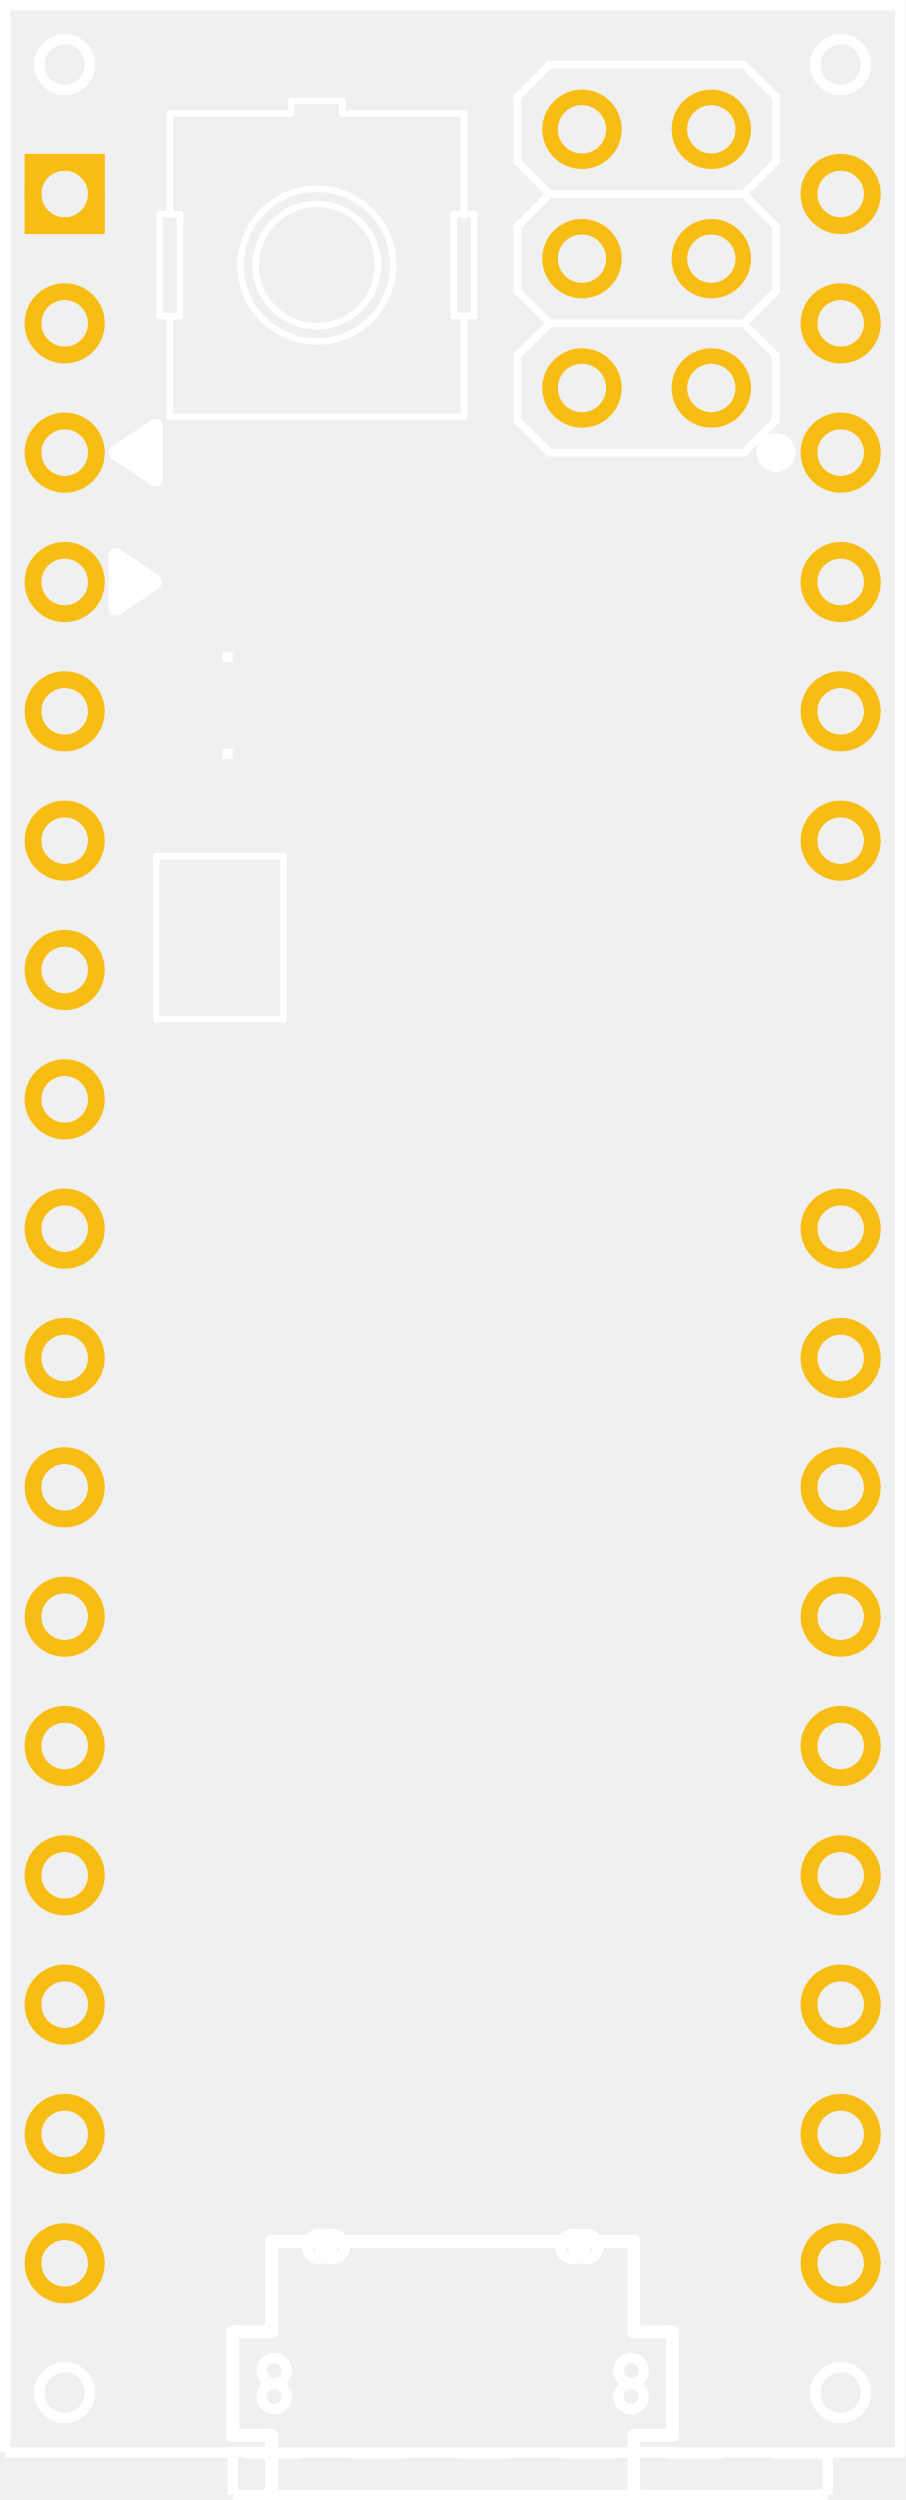
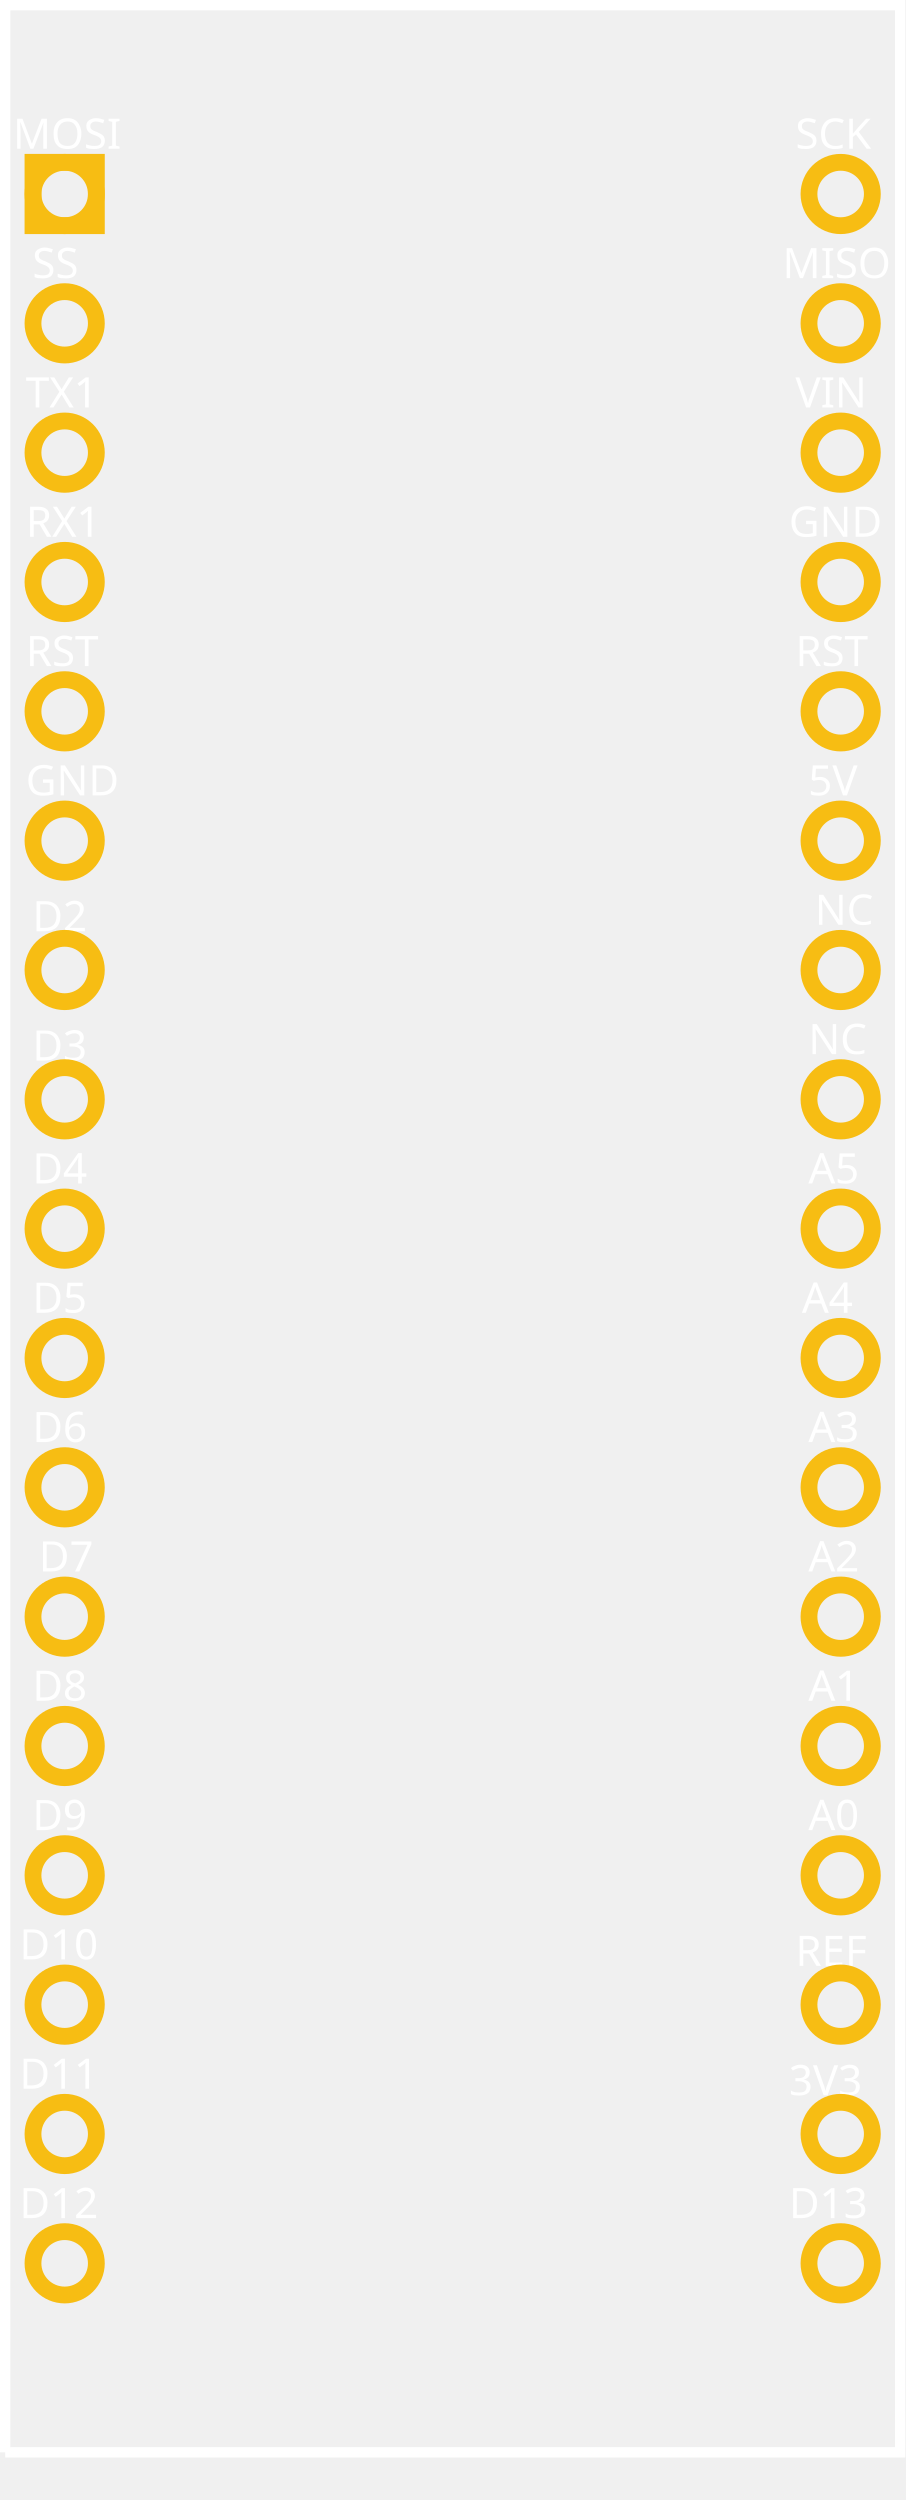
- <svg xmlns="http://www.w3.org/2000/svg" width="0.7in" x="0in" version="1.2" y="0in" height="1.933in" viewBox="0 0 50.4 139.176" baseProfile="tiny">
+ <svg xmlns="http://www.w3.org/2000/svg" version="1.1" id="Ebene_1" x="0px" y="0px" width="50.4px" height="139.176px" viewBox="0 0 50.4 139.176" enable-background="new 0 0 50.4 139.176" xml:space="preserve">
  <g id="silkscreen">
-     <path fill="none" stroke="white" stroke-width="0.576" d="M0.288,136.522L50.112,136.522L50.112,0.288L0.288,0.288L0.288,136.522M14.56,131.976a0.704,0.704,0,1,1,1.408,0,0.704,0.704,0,1,1,-1.408,0zM14.56,133.416a0.704,0.704,0,1,1,1.408,0,0.704,0.704,0,1,1,-1.408,0zM34.432,131.976a0.704,0.704,0,1,1,1.408,0,0.704,0.704,0,1,1,-1.408,0zM34.432,133.416a0.704,0.704,0,1,1,1.408,0,0.704,0.704,0,1,1,-1.408,0zM17.08,125.064a0.704,0.704,0,1,1,1.408,0,0.704,0.704,0,1,1,-1.408,0zM17.8,125.064a0.704,0.704,0,1,1,1.408,0,0.704,0.704,0,1,1,-1.408,0zM31.192,125.064a0.704,0.704,0,1,1,1.408,0,0.704,0.704,0,1,1,-1.408,0zM31.912,125.064a0.704,0.704,0,1,1,1.408,0,0.704,0.704,0,1,1,-1.408,0zM2.187,133.2a1.413,1.413,0,1,1,2.826,0,1.413,1.413,0,1,1,-2.826,0zM45.387,133.2a1.413,1.413,0,1,1,2.826,0,1.413,1.413,0,1,1,-2.826,0zM2.187,3.6a1.413,1.413,0,1,1,2.826,0,1.413,1.413,0,1,1,-2.826,0zM45.387,3.6a1.413,1.413,0,1,1,2.826,0,1.413,1.413,0,1,1,-2.826,0z" />
-     <line stroke="white" stroke-linecap="round" y1="26.64" x1="8.64" y2="25.2" stroke-width="0.864" x2="6.48" />
-     <line stroke="white" stroke-linecap="round" y1="25.2" x1="6.48" y2="23.76" stroke-width="0.864" x2="8.64" />
-     <line stroke="white" stroke-linecap="round" y1="23.76" x1="8.64" y2="26.64" stroke-width="0.864" x2="8.64" />
-     <line stroke="white" stroke-linecap="round" y1="30.96" x1="6.48" y2="32.4" stroke-width="0.864" x2="8.568" />
-     <line stroke="white" stroke-linecap="round" y1="30.96" x1="6.48" y2="33.84" stroke-width="0.864" x2="6.48" />
-     <line stroke="white" stroke-linecap="round" y1="33.84" x1="6.48" y2="32.4" stroke-width="0.864" x2="8.568" />
-     <line stroke="white" stroke-linecap="round" y1="25.488" x1="7.776" y2="24.912" stroke-width="1.152" x2="7.776" />
-     <line stroke="white" stroke-linecap="round" y1="32.616" x1="7.344" y2="32.112" stroke-width="1.152" x2="7.344" />
-     <circle fill="none" cx="43.2" cy="25.2" stroke="white" r="0.509" stroke-width="1.152" />
-     <g>
-       <g>
-     </g>
-     </g>
-     <g>
-       <g>
-     </g>
-     </g>
-     <g>
-       <g>
-     </g>
-     </g>
-     <g>
-       <g>
-         <line stroke="white" stroke-linecap="round" y1="136.8" x1="13.68" y2="136.8" stroke-width="0.144" x2="16.718" />
-         <line stroke="white" stroke-linecap="round" y1="136.8" x1="19.552" y2="136.8" stroke-width="0.144" x2="22.59" />
-         <line stroke="white" stroke-linecap="round" y1="136.8" x1="25.425" y2="136.8" stroke-width="0.144" x2="28.463" />
-         <line stroke="white" stroke-linecap="round" y1="136.8" x1="31.297" y2="136.8" stroke-width="0.144" x2="34.335" />
-         <line stroke="white" stroke-linecap="round" y1="136.8" x1="37.17" y2="136.8" stroke-width="0.144" x2="40.208" />
-         <line stroke="white" stroke-linecap="round" y1="136.8" x1="43.042" y2="136.8" stroke-width="0.144" x2="46.08" />
-         <line stroke="white" stroke-linecap="round" y1="124.776" x1="15.12" y2="124.776" stroke-width="0.72" x2="35.28" />
-         <line stroke="white" stroke-linecap="round" y1="124.776" x1="35.28" y2="129.816" stroke-width="0.72" x2="35.28" />
-         <line stroke="white" stroke-linecap="round" y1="129.816" x1="35.28" y2="129.816" stroke-width="0.72" x2="37.44" />
-         <line stroke="white" stroke-linecap="round" y1="129.816" x1="37.44" y2="135.576" stroke-width="0.72" x2="37.44" />
-         <line stroke="white" stroke-linecap="round" y1="135.576" x1="37.44" y2="135.576" stroke-width="0.72" x2="35.28" />
-         <line stroke="white" stroke-linecap="round" y1="135.576" x1="35.28" y2="139.176" stroke-width="0.72" x2="35.28" />
-         <line stroke="white" stroke-linecap="round" y1="139.176" x1="35.28" y2="139.176" stroke-width="0.72" x2="15.12" />
-         <line stroke="white" stroke-linecap="round" y1="139.176" x1="15.12" y2="135.576" stroke-width="0.72" x2="15.12" />
-         <line stroke="white" stroke-linecap="round" y1="135.576" x1="15.12" y2="135.576" stroke-width="0.72" x2="12.96" />
-         <line stroke="white" stroke-linecap="round" y1="135.576" x1="12.96" y2="129.816" stroke-width="0.72" x2="12.96" />
-         <line stroke="white" stroke-linecap="round" y1="129.816" x1="12.96" y2="129.816" stroke-width="0.72" x2="15.12" />
-         <line stroke="white" stroke-linecap="round" y1="129.816" x1="15.12" y2="124.776" stroke-width="0.72" x2="15.12" />
-       </g>
-     </g>
-     <g>
-       <g>
-         <line stroke="white" stroke-linecap="round" y1="25.2" x1="41.4" y2="23.4" stroke-width="0.432" x2="43.2" />
-         <line stroke="white" stroke-linecap="round" y1="19.8" x1="43.2" y2="18" stroke-width="0.432" x2="41.4" />
-         <line stroke="white" stroke-linecap="round" y1="18" x1="41.4" y2="16.2" stroke-width="0.432" x2="43.2" />
-         <line stroke="white" stroke-linecap="round" y1="12.6" x1="43.2" y2="10.8" stroke-width="0.432" x2="41.4" />
-         <line stroke="white" stroke-linecap="round" y1="25.2" x1="41.4" y2="25.2" stroke-width="0.432" x2="30.6" />
-         <line stroke="white" stroke-linecap="round" y1="25.2" x1="30.6" y2="23.4" stroke-width="0.432" x2="28.8" />
-         <line stroke="white" stroke-linecap="round" y1="23.4" x1="28.8" y2="19.8" stroke-width="0.432" x2="28.8" />
-         <line stroke="white" stroke-linecap="round" y1="19.8" x1="28.8" y2="18" stroke-width="0.432" x2="30.6" />
-         <line stroke="white" stroke-linecap="round" y1="18" x1="30.6" y2="16.2" stroke-width="0.432" x2="28.8" />
-         <line stroke="white" stroke-linecap="round" y1="16.2" x1="28.8" y2="12.6" stroke-width="0.432" x2="28.8" />
-         <line stroke="white" stroke-linecap="round" y1="12.6" x1="28.8" y2="10.8" stroke-width="0.432" x2="30.6" />
-         <line stroke="white" stroke-linecap="round" y1="18" x1="30.6" y2="18" stroke-width="0.432" x2="41.4" />
-         <line stroke="white" stroke-linecap="round" y1="10.8" x1="30.6" y2="10.8" stroke-width="0.432" x2="41.4" />
-         <line stroke="white" stroke-linecap="round" y1="16.2" x1="43.2" y2="12.6" stroke-width="0.432" x2="43.2" />
-         <line stroke="white" stroke-linecap="round" y1="23.4" x1="43.2" y2="19.8" stroke-width="0.432" x2="43.2" />
-         <line stroke="white" stroke-linecap="round" y1="10.8" x1="41.4" y2="9" stroke-width="0.432" x2="43.2" />
-         <line stroke="white" stroke-linecap="round" y1="5.4" x1="43.2" y2="3.6" stroke-width="0.432" x2="41.4" />
-         <line stroke="white" stroke-linecap="round" y1="10.8" x1="30.6" y2="9" stroke-width="0.432" x2="28.8" />
-         <line stroke="white" stroke-linecap="round" y1="9" x1="28.8" y2="5.4" stroke-width="0.432" x2="28.8" />
-         <line stroke="white" stroke-linecap="round" y1="5.4" x1="28.8" y2="3.6" stroke-width="0.432" x2="30.6" />
-         <line stroke="white" stroke-linecap="round" y1="3.6" x1="30.6" y2="3.6" stroke-width="0.432" x2="41.4" />
-         <line stroke="white" stroke-linecap="round" y1="9" x1="43.2" y2="5.4" stroke-width="0.432" x2="43.2" />
-       </g>
-     </g>
-     <g>
-       <g>
-     </g>
-     </g>
-     <g>
-       <g>
-     </g>
-     </g>
-     <g>
-       <g>
-     </g>
-     </g>
-     <g>
-       <g>
-         <line stroke="white" stroke-linecap="round" y1="23.199" x1="9.451" y2="23.199" stroke-width="0.36" x2="25.829" />
-         <line stroke="white" stroke-linecap="round" y1="6.321" x1="25.829" y2="6.321" stroke-width="0.36" x2="19.057" />
-         <line stroke="white" stroke-linecap="round" y1="6.321" x1="16.223" y2="6.321" stroke-width="0.36" x2="9.451" />
-         <line stroke="white" stroke-linecap="round" y1="6.321" x1="19.057" y2="5.613" stroke-width="0.36" x2="19.057" />
-         <line stroke="white" stroke-linecap="round" y1="5.613" x1="19.057" y2="5.613" stroke-width="0.36" x2="16.223" />
-         <line stroke="white" stroke-linecap="round" y1="5.613" x1="16.223" y2="6.321" stroke-width="0.36" x2="16.223" />
-         <line stroke="white" stroke-linecap="round" y1="11.925" x1="25.262" y2="17.595" stroke-width="0.36" x2="25.262" />
-         <line stroke="white" stroke-linecap="round" y1="17.595" x1="25.262" y2="17.595" stroke-width="0.36" x2="25.829" />
-         <line stroke="white" stroke-linecap="round" y1="17.595" x1="25.829" y2="17.595" stroke-width="0.36" x2="26.396" />
-         <line stroke="white" stroke-linecap="round" y1="17.595" x1="26.396" y2="11.925" stroke-width="0.36" x2="26.396" />
-         <line stroke="white" stroke-linecap="round" y1="11.925" x1="26.396" y2="11.925" stroke-width="0.36" x2="25.829" />
-         <line stroke="white" stroke-linecap="round" y1="11.925" x1="25.829" y2="11.925" stroke-width="0.36" x2="25.262" />
-         <line stroke="white" stroke-linecap="round" y1="11.925" x1="8.884" y2="17.595" stroke-width="0.36" x2="8.884" />
-         <line stroke="white" stroke-linecap="round" y1="17.595" x1="8.884" y2="17.595" stroke-width="0.36" x2="9.451" />
-         <line stroke="white" stroke-linecap="round" y1="17.595" x1="9.451" y2="17.595" stroke-width="0.36" x2="10.018" />
-         <line stroke="white" stroke-linecap="round" y1="17.595" x1="10.018" y2="11.925" stroke-width="0.36" x2="10.018" />
-         <line stroke="white" stroke-linecap="round" y1="11.925" x1="10.018" y2="11.925" stroke-width="0.36" x2="9.451" />
-         <line stroke="white" stroke-linecap="round" y1="11.925" x1="9.451" y2="11.925" stroke-width="0.36" x2="8.884" />
-         <line stroke="white" stroke-linecap="round" y1="6.321" x1="25.829" y2="11.925" stroke-width="0.36" x2="25.829" />
-         <line stroke="white" stroke-linecap="round" y1="17.595" x1="25.829" y2="23.199" stroke-width="0.36" x2="25.829" />
-         <line stroke="white" stroke-linecap="round" y1="17.595" x1="9.451" y2="23.199" stroke-width="0.36" x2="9.451" />
-         <line stroke="white" stroke-linecap="round" y1="11.925" x1="9.451" y2="6.321" stroke-width="0.36" x2="9.451" />
-         <circle fill="none" cx="17.64" cy="14.76" stroke="white" r="4.252" stroke-width="0.36" />
-         <circle fill="none" cx="17.64" cy="14.76" stroke="white" r="3.402" stroke-width="0.36" />
-       </g>
-     </g>
-     <g>
-       <g>
-         <rect width="0.567" x="12.393" y="36.283" fill="white" height="0.567" stroke="none" stroke-width="0" />
-       </g>
-     </g>
-     <g>
-       <g>
-     </g>
-     </g>
-     <g>
-       <g>
-     </g>
-     </g>
-     <g>
-       <g>
-         <rect width="0.567" x="12.393" y="41.684" fill="white" height="0.567" stroke="none" stroke-width="0" />
-       </g>
-     </g>
-     <g>
-       <g>
-     </g>
-     </g>
-     <g>
-       <g>
-     </g>
-     </g>
-     <g>
-       <g>
-     </g>
-     </g>
-     <g>
-       <g>
-         <line stroke="white" stroke-linecap="round" y1="47.665" x1="8.697" y2="47.665" stroke-width="0.36" x2="15.783" />
-         <line stroke="white" stroke-linecap="round" y1="47.665" x1="15.783" y2="56.735" stroke-width="0.36" x2="15.783" />
-         <line stroke="white" stroke-linecap="round" y1="56.735" x1="15.783" y2="56.735" stroke-width="0.36" x2="8.697" />
-         <line stroke="white" stroke-linecap="round" y1="56.735" x1="8.697" y2="47.665" stroke-width="0.36" x2="8.697" />
-       </g>
-     </g>
-     <g>
-       <g>
-     </g>
-     </g>
-     <g>
-       <g>
-     </g>
-     </g>
-     <line fill="none" stroke="white" fill-opacity="1" y1="138.888" x1="12.96" y2="138.888" stroke-width="0.576" x2="46.08" />
-     <line fill="none" stroke="white" fill-opacity="1" y1="138.888" x1="12.96" y2="136.8" stroke-width="0.576" x2="12.96" />
-     <line fill="none" stroke="white" fill-opacity="1" y1="138.888" x1="46.08" y2="136.8" stroke-width="0.576" x2="46.08" />
+     <path fill="none" stroke="#FFFFFF" stroke-width="0.576" d="M0.288,136.522h49.824V0.288H0.288V136.522" />
+     <g>
+       <g>
+ 			</g>
+     </g>
+     <g>
+       <g>
+ 			</g>
+     </g>
+     <g>
+       <g>
+ 			</g>
+     </g>
+     <g>
+       <g>
+ 			</g>
+     </g>
+     <g>
+       <g>
+ 			</g>
+     </g>
+     <g>
+       <g>
+ 			</g>
+     </g>
+     <g>
+       <g>
+ 			</g>
+     </g>
+     <g>
+       <g>
+ 			</g>
+     </g>
+     <g>
+       <g>
+ 			</g>
+     </g>
+     <g>
+       <g>
+ 			</g>
+     </g>
+     <g>
+       <g>
+ 			</g>
+     </g>
+     <g>
+       <g>
+ 			</g>
+     </g>
+     <g>
+       <g>
+ 			</g>
+     </g>
+     <g>
+       <g>
+         <text transform="matrix(1 0 0 1 1.4402 22.6833)" fill="#FFFFFF" font-family="'OCRA'" font-size="2.339">TX1</text>
+       </g>
+       <g>
+         <text transform="matrix(1 0 0 1 1.4402 29.8826)" fill="#FFFFFF" font-family="'OCRA'" font-size="2.339">RX1</text>
+       </g>
+       <g>
+         <text transform="matrix(1 0 0 1 1.4402 37.0818)" fill="#FFFFFF" font-family="'OCRA'" font-size="2.339">RST</text>
+       </g>
+       <g>
+         <text transform="matrix(1 0 0 1 1.4402 44.281)" fill="#FFFFFF" font-family="'OCRA'" font-size="2.339">GND</text>
+       </g>
+       <g>
+         <text transform="matrix(1 0 0 1 1.8005 51.8435)" fill="#FFFFFF" font-family="'OCRA'" font-size="2.339">D2</text>
+       </g>
+       <g>
+         <text transform="matrix(1 0 0 1 1.8005 59.0427)" fill="#FFFFFF" font-family="'OCRA'" font-size="2.339">D3</text>
+       </g>
+       <g>
+         <text transform="matrix(1 0 0 1 1.8005 65.8826)" fill="#FFFFFF" font-family="'OCRA'" font-size="2.339">D4</text>
+       </g>
+       <g>
+         <text transform="matrix(1 0 0 1 1.8005 73.0823)" fill="#FFFFFF" font-family="'OCRA'" font-size="2.339">D5</text>
+       </g>
+       <g>
+         <text transform="matrix(1 0 0 1 1.8005 80.2815)" fill="#FFFFFF" font-family="'OCRA'" font-size="2.339">D6</text>
+       </g>
+       <g>
+         <text transform="matrix(1 0 0 1 2.1609 87.4846)" fill="#FFFFFF" font-family="'OCRA'" font-size="2.339">D7</text>
+       </g>
+       <g>
+         <text transform="matrix(1 0 0 1 1.8005 94.6838)" fill="#FFFFFF" font-family="'OCRA'" font-size="2.339">D8</text>
+       </g>
+       <g>
+         <text transform="matrix(1 0 0 1 1.8005 101.8831)" fill="#FFFFFF" font-family="'OCRA'" font-size="2.339">D9</text>
+       </g>
+       <g>
+         <text transform="matrix(1 0 0 1 1.0808 109.0823)" fill="#FFFFFF" font-family="'OCRA'" font-size="2.339">D10</text>
+       </g>
+       <g>
+         <text transform="matrix(1 0 0 1 1.0808 116.2815)" fill="#FFFFFF" font-family="'OCRA'" font-size="2.339">D11</text>
+       </g>
+       <g>
+         <text transform="matrix(1 0 0 1 1.0808 123.4846)" fill="#FFFFFF" font-family="'OCRA'" font-size="2.339">D12</text>
+       </g>
+       <g>
+         <text transform="matrix(1 0 0 1 43.9207 123.4846)" fill="#FFFFFF" font-family="'OCRA'" font-size="2.339">D13</text>
+       </g>
+       <g>
+         <text transform="matrix(1 0 0 1 43.9207 116.6448)" fill="#FFFFFF" font-family="'OCRA'" font-size="2.339">3V3</text>
+       </g>
+       <g>
+         <text transform="matrix(1 0 0 1 44.282 109.4417)" fill="#FFFFFF" font-family="'OCRA'" font-size="2.339">REF</text>
+       </g>
+       <g>
+         <text transform="matrix(1 0 0 1 45.0007 101.8831)" fill="#FFFFFF" font-family="'OCRA'" font-size="2.339">A0</text>
+       </g>
+       <g>
+         <text transform="matrix(1 0 0 1 45.0007 94.6838)" fill="#FFFFFF" font-family="'OCRA'" font-size="2.339">A1</text>
+       </g>
+       <g>
+         <text transform="matrix(1 0 0 1 45.0007 87.4846)" fill="#FFFFFF" font-family="'OCRA'" font-size="2.339">A2</text>
+       </g>
+       <g>
+         <text transform="matrix(1 0 0 1 45.0007 80.2815)" fill="#FFFFFF" font-family="'OCRA'" font-size="2.339">A3</text>
+       </g>
+       <g>
+         <text transform="matrix(1 0 0 1 44.6414 73.0823)" fill="#FFFFFF" font-family="'OCRA'" font-size="2.339">A4</text>
+       </g>
+       <g>
+         <text transform="matrix(1 0 0 1 45.0007 65.8826)" fill="#FFFFFF" font-family="'OCRA'" font-size="2.339">A5</text>
+       </g>
+       <g>
+         <text transform="matrix(1 0 0 1 45.0007 58.6833)" fill="#FFFFFF" font-family="'OCRA'" font-size="2.339">NC</text>
+       </g>
+       <g>
+         <text transform="matrix(1 0 0 1 45.3601 51.4841)" fill="#FFFFFF" font-family="'OCRA'" font-size="2.339">NC</text>
+       </g>
+       <g>
+         <text transform="matrix(1 0 0 1 45.0007 44.281)" fill="#FFFFFF" font-family="'OCRA'" font-size="2.339">5V</text>
+       </g>
+       <g>
+         <text transform="matrix(1 0 0 1 44.282 37.0818)" fill="#FFFFFF" font-family="'OCRA'" font-size="2.339">RST</text>
+       </g>
+       <g>
+         <text transform="matrix(1 0 0 1 43.9207 29.8826)" fill="#FFFFFF" font-family="'OCRA'" font-size="2.339">GND</text>
+       </g>
+       <g>
+         <text transform="matrix(1 0 0 1 44.282 22.6833)" fill="#FFFFFF" font-family="'OCRA'" font-size="2.339">VIN</text>
+       </g>
+       <g>
+         <text transform="matrix(1 0 0 1 1.8005 15.4841)" fill="#FFFFFF" font-family="'OCRA'" font-size="2.339">SS</text>
+       </g>
+       <g>
+         <text transform="matrix(1 0 0 1 0.7205 8.281)" fill="#FFFFFF" font-family="'OCRA'" font-size="2.339">MOSI</text>
+       </g>
+       <g>
+         <text transform="matrix(1 0 0 1 44.282 8.281)" fill="#FFFFFF" font-family="'OCRA'" font-size="2.339">SCK</text>
+       </g>
+       <g>
+         <text transform="matrix(1 0 0 1 43.5613 15.4841)" fill="#FFFFFF" font-family="'OCRA'" font-size="2.339">MISO</text>
+       </g>
+       <g>
+         <g>
+ 				</g>
+       </g>
+       <g>
+         <g>
+ 				</g>
+       </g>
+       <g>
+         <g>
+ 				</g>
+       </g>
+       <g>
+         <g>
+ 				</g>
+       </g>
+       <g>
+         <g>
+ 				</g>
+       </g>
+       <g>
+         <g>
+ 				</g>
+       </g>
+       <g>
+         <g>
+ 				</g>
+       </g>
+       <g>
+         <g>
+ 				</g>
+       </g>
+       <g>
+         <g>
+ 				</g>
+       </g>
+       <g>
+         <g>
+ 				</g>
+       </g>
+       <g>
+         <g>
+ 				</g>
+       </g>
+       <g>
+         <g>
+ 				</g>
+       </g>
+       <g>
+         <g>
+ 				</g>
+       </g>
+       <g>
+         <g>
+ 				</g>
+       </g>
+       <g>
+         <g>
+ 				</g>
+       </g>
+       <g>
+         <g>
+ 				</g>
+       </g>
+       <g>
+         <g>
+ 				</g>
+       </g>
+       <g>
+         <g>
+ 				</g>
+       </g>
+       <g>
+         <g>
+ 				</g>
+       </g>
+       <g>
+         <g>
+ 				</g>
+       </g>
+       <g>
+         <g>
+ 				</g>
+       </g>
+       <g>
+         <g>
+ 				</g>
+       </g>
+       <g>
+         <g>
+ 				</g>
+       </g>
+       <g>
+         <g>
+ 				</g>
+       </g>
+       <g>
+         <g>
+ 				</g>
+       </g>
+       <g>
+         <g>
+ 				</g>
+       </g>
+       <g>
+         <g>
+ 				</g>
+       </g>
+       <g>
+         <g>
+ 				</g>
+       </g>
+       <g>
+         <g>
+ 				</g>
+       </g>
+       <g>
+         <g>
+ 				</g>
+       </g>
+       <g>
+         <g>
+ 				</g>
+       </g>
+       <g>
+         <g>
+ 				</g>
+       </g>
+       <g>
+         <g>
+ 				</g>
+       </g>
+       <g>
+         <g>
+ 				</g>
+       </g>
+       <g>
+         <g>
+ 				</g>
+       </g>
+       <g>
+         <g>
+ 				</g>
+       </g>
+     </g>
  </g>
  <g id="copper1">
    <g id="copper0">
-       <circle fill="none" cx="39.6" cy="21.6" connectorname="MISO" stroke="#F7BD13" r="1.778" id="connector41pad" stroke-width="0.864" />
-       <circle fill="none" cx="32.4" cy="21.6" connectorname="+5V" stroke="#F7BD13" r="1.778" id="connector42pad" stroke-width="0.864" />
-       <circle fill="none" cx="39.6" cy="14.4" connectorname="SCK" stroke="#F7BD13" r="1.778" id="connector43pad" stroke-width="0.864" />
-       <circle fill="none" cx="32.4" cy="14.4" connectorname="MOSI" stroke="#F7BD13" r="1.778" id="connector44pad" stroke-width="0.864" />
-       <circle fill="none" cx="39.6" cy="7.2" connectorname="RESET" stroke="#F7BD13" r="1.778" id="connector45pad" stroke-width="0.864" />
-       <circle fill="none" cx="32.4" cy="7.2" connectorname="GND" stroke="#F7BD13" r="1.778" id="connector46pad" stroke-width="0.864" />
-       <circle fill="none" cx="3.6" cy="10.8" connectorname="MOSI" stroke="#F7BD13" r="1.764" id="connector47pad" stroke-width="0.936" />
-       <rect width="3.528" x="1.836" y="9.036" fill="none" height="3.528" stroke="#F7BD13" stroke-width="0.936" />
-       <circle fill="none" cx="3.6" cy="18" connectorname="RXLED/SS" stroke="#F7BD13" r="1.764" id="connector48pad" stroke-width="0.936" />
-       <circle fill="none" cx="3.6" cy="25.2" connectorname="D1/TX" stroke="#F7BD13" r="1.764" id="connector49pad" stroke-width="0.936" />
-       <circle fill="none" cx="3.6" cy="32.4" connectorname="D0/RX" stroke="#F7BD13" r="1.764" id="connector50pad" stroke-width="0.936" />
-       <circle fill="none" cx="3.6" cy="39.6" connectorname="RESET" stroke="#F7BD13" r="1.764" id="connector51pad" stroke-width="0.936" />
-       <circle fill="none" cx="3.6" cy="46.8" connectorname="GND" stroke="#F7BD13" r="1.764" id="connector52pad" stroke-width="0.936" />
-       <circle fill="none" cx="3.6" cy="54" connectorname="D2/SDA" stroke="#F7BD13" r="1.764" id="connector53pad" stroke-width="0.936" />
-       <circle fill="none" cx="3.6" cy="61.2" connectorname="D3/SCL" stroke="#F7BD13" r="1.764" id="connector54pad" stroke-width="0.936" />
-       <circle fill="none" cx="3.6" cy="68.4" connectorname="D4*" stroke="#F7BD13" r="1.764" id="connector55pad" stroke-width="0.936" />
-       <circle fill="none" cx="3.6" cy="75.6" connectorname="D5*" stroke="#F7BD13" r="1.764" id="connector56pad" stroke-width="0.936" />
-       <circle fill="none" cx="3.6" cy="82.8" connectorname="D6*" stroke="#F7BD13" r="1.764" id="connector57pad" stroke-width="0.936" />
-       <circle fill="none" cx="3.6" cy="90" connectorname="D7" stroke="#F7BD13" r="1.764" id="connector58pad" stroke-width="0.936" />
-       <circle fill="none" cx="3.6" cy="97.2" connectorname="IO8" stroke="#F7BD13" r="1.764" id="connector59pad" stroke-width="0.936" />
-       <circle fill="none" cx="3.6" cy="104.4" connectorname="IO9*" stroke="#F7BD13" r="1.764" id="connector60pad" stroke-width="0.936" />
-       <circle fill="none" cx="3.6" cy="111.6" connectorname="IO10*" stroke="#F7BD13" r="1.764" id="connector61pad" stroke-width="0.936" />
-       <circle fill="none" cx="3.6" cy="118.8" connectorname="IO11*" stroke="#F7BD13" r="1.764" id="connector62pad" stroke-width="0.936" />
-       <circle fill="none" cx="3.6" cy="126" connectorname="IO12*" stroke="#F7BD13" r="1.764" id="connector63pad" stroke-width="0.936" />
-       <circle fill="none" cx="46.8" cy="10.8" connectorname="SCK" stroke="#F7BD13" r="1.764" id="connector64pad" stroke-width="0.936" />
-       <circle fill="none" cx="46.8" cy="18" connectorname="MISO" stroke="#F7BD13" r="1.764" id="connector65pad" stroke-width="0.936" />
-       <circle fill="none" cx="46.8" cy="25.2" connectorname="VIN" stroke="#F7BD13" r="1.764" id="connector66pad" stroke-width="0.936" />
-       <circle fill="none" cx="46.8" cy="32.4" connectorname="GND" stroke="#F7BD13" r="1.764" id="connector67pad" stroke-width="0.936" />
-       <circle fill="none" cx="46.8" cy="39.6" connectorname="RESET" stroke="#F7BD13" r="1.764" id="connector68pad" stroke-width="0.936" />
-       <circle fill="none" cx="46.8" cy="46.8" connectorname="+5V" stroke="#F7BD13" r="1.764" id="connector69pad" stroke-width="0.936" />
-       <circle fill="none" cx="46.8" cy="68.4" connectorname="A5" stroke="#F7BD13" r="1.764" id="connector72pad" stroke-width="0.936" />
-       <circle fill="none" cx="46.8" cy="75.6" connectorname="A4" stroke="#F7BD13" r="1.764" id="connector73pad" stroke-width="0.936" />
-       <circle fill="none" cx="46.8" cy="82.8" connectorname="A3" stroke="#F7BD13" r="1.764" id="connector74pad" stroke-width="0.936" />
-       <circle fill="none" cx="46.8" cy="90" connectorname="A2" stroke="#F7BD13" r="1.764" id="connector75pad" stroke-width="0.936" />
-       <circle fill="none" cx="46.8" cy="97.2" connectorname="A1" stroke="#F7BD13" r="1.764" id="connector76pad" stroke-width="0.936" />
-       <circle fill="none" cx="46.8" cy="104.4" connectorname="A0" stroke="#F7BD13" r="1.764" id="connector77pad" stroke-width="0.936" />
-       <circle fill="none" cx="46.8" cy="111.6" connectorname="AREF" stroke="#F7BD13" r="1.764" id="connector78pad" stroke-width="0.936" />
-       <circle fill="none" cx="46.8" cy="118.8" connectorname="3V3" stroke="#F7BD13" r="1.764" id="connector79pad" stroke-width="0.936" />
-       <circle fill="none" cx="46.8" cy="126" connectorname="IO13*" stroke="#F7BD13" r="1.764" id="connector80pad" stroke-width="0.936" />
+       <path id="connector41pad_1_" fill="none" stroke="#F7BD13" stroke-width="0.864" d="M41.379,21.6" />
+       <path id="connector43pad_1_" fill="none" stroke="#F7BD13" stroke-width="0.864" d="M41.379,14.4" />
+       <path id="connector45pad_1_" fill="none" stroke="#F7BD13" stroke-width="0.864" d="M41.379,7.2" />
+       <circle id="connector47pad" fill="none" stroke="#F7BD13" stroke-width="0.936" cx="3.6" cy="10.8" r="1.764" />
+       <rect x="1.836" y="9.036" fill="none" stroke="#F7BD13" stroke-width="0.936" width="3.528" height="3.527" />
+       <circle id="connector48pad" fill="none" stroke="#F7BD13" stroke-width="0.936" cx="3.6" cy="18" r="1.764" />
+       <circle id="connector49pad" fill="none" stroke="#F7BD13" stroke-width="0.936" cx="3.6" cy="25.2" r="1.764" />
+       <circle id="connector50pad" fill="none" stroke="#F7BD13" stroke-width="0.936" cx="3.6" cy="32.4" r="1.764" />
+       <circle id="connector51pad" fill="none" stroke="#F7BD13" stroke-width="0.936" cx="3.6" cy="39.6" r="1.764" />
+       <circle id="connector52pad" fill="none" stroke="#F7BD13" stroke-width="0.936" cx="3.6" cy="46.8" r="1.764" />
+       <circle id="connector53pad" fill="none" stroke="#F7BD13" stroke-width="0.936" cx="3.6" cy="54" r="1.764" />
+       <circle id="connector54pad" fill="none" stroke="#F7BD13" stroke-width="0.936" cx="3.6" cy="61.2" r="1.764" />
+       <circle id="connector55pad" fill="none" stroke="#F7BD13" stroke-width="0.936" cx="3.6" cy="68.4" r="1.764" />
+       <circle id="connector56pad" fill="none" stroke="#F7BD13" stroke-width="0.936" cx="3.6" cy="75.6" r="1.764" />
+       <circle id="connector57pad" fill="none" stroke="#F7BD13" stroke-width="0.936" cx="3.6" cy="82.8" r="1.764" />
+       <circle id="connector58pad" fill="none" stroke="#F7BD13" stroke-width="0.936" cx="3.6" cy="90" r="1.764" />
+       <circle id="connector59pad" fill="none" stroke="#F7BD13" stroke-width="0.936" cx="3.6" cy="97.2" r="1.764" />
+       <circle id="connector60pad" fill="none" stroke="#F7BD13" stroke-width="0.936" cx="3.6" cy="104.4" r="1.764" />
+       <circle id="connector61pad" fill="none" stroke="#F7BD13" stroke-width="0.936" cx="3.6" cy="111.6" r="1.764" />
+       <circle id="connector62pad" fill="none" stroke="#F7BD13" stroke-width="0.936" cx="3.6" cy="118.8" r="1.764" />
+       <circle id="connector63pad" fill="none" stroke="#F7BD13" stroke-width="0.936" cx="3.6" cy="126" r="1.764" />
+       <circle id="connector64pad" fill="none" stroke="#F7BD13" stroke-width="0.936" cx="46.8" cy="10.8" r="1.764" />
+       <circle id="connector65pad" fill="none" stroke="#F7BD13" stroke-width="0.936" cx="46.8" cy="18" r="1.764" />
+       <circle id="connector66pad" fill="none" stroke="#F7BD13" stroke-width="0.936" cx="46.8" cy="25.2" r="1.764" />
+       <circle id="connector67pad" fill="none" stroke="#F7BD13" stroke-width="0.936" cx="46.8" cy="32.4" r="1.764" />
+       <circle id="connector68pad" fill="none" stroke="#F7BD13" stroke-width="0.936" cx="46.8" cy="39.6" r="1.764" />
+       <circle id="connector69pad" fill="none" stroke="#F7BD13" stroke-width="0.936" cx="46.8" cy="46.8" r="1.764" />
+       <circle id="connector72pad" fill="none" stroke="#F7BD13" stroke-width="0.936" cx="46.8" cy="68.4" r="1.764" />
+       <circle id="connector73pad" fill="none" stroke="#F7BD13" stroke-width="0.936" cx="46.8" cy="75.6" r="1.764" />
+       <circle id="connector81pad" fill="none" stroke="#F7BD13" stroke-width="0.936" cx="46.8" cy="61.2" r="1.764" />
+       <circle id="connector80pad_1_" fill="none" stroke="#F7BD13" stroke-width="0.936" cx="46.8" cy="54" r="1.764" />
+       <circle id="connector74pad" fill="none" stroke="#F7BD13" stroke-width="0.936" cx="46.8" cy="82.8" r="1.764" />
+       <circle id="connector75pad" fill="none" stroke="#F7BD13" stroke-width="0.936" cx="46.8" cy="90" r="1.764" />
+       <circle id="connector76pad" fill="none" stroke="#F7BD13" stroke-width="0.936" cx="46.8" cy="97.2" r="1.764" />
+       <circle id="connector77pad" fill="none" stroke="#F7BD13" stroke-width="0.936" cx="46.8" cy="104.4" r="1.764" />
+       <circle id="connector78pad" fill="none" stroke="#F7BD13" stroke-width="0.936" cx="46.8" cy="111.6" r="1.764" />
+       <circle id="connector79pad" fill="none" stroke="#F7BD13" stroke-width="0.936" cx="46.8" cy="118.8" r="1.764" />
+       <circle id="connector80pad" fill="none" stroke="#F7BD13" stroke-width="0.936" cx="46.8" cy="126" r="1.764" />
    </g>
  </g>
</svg>
